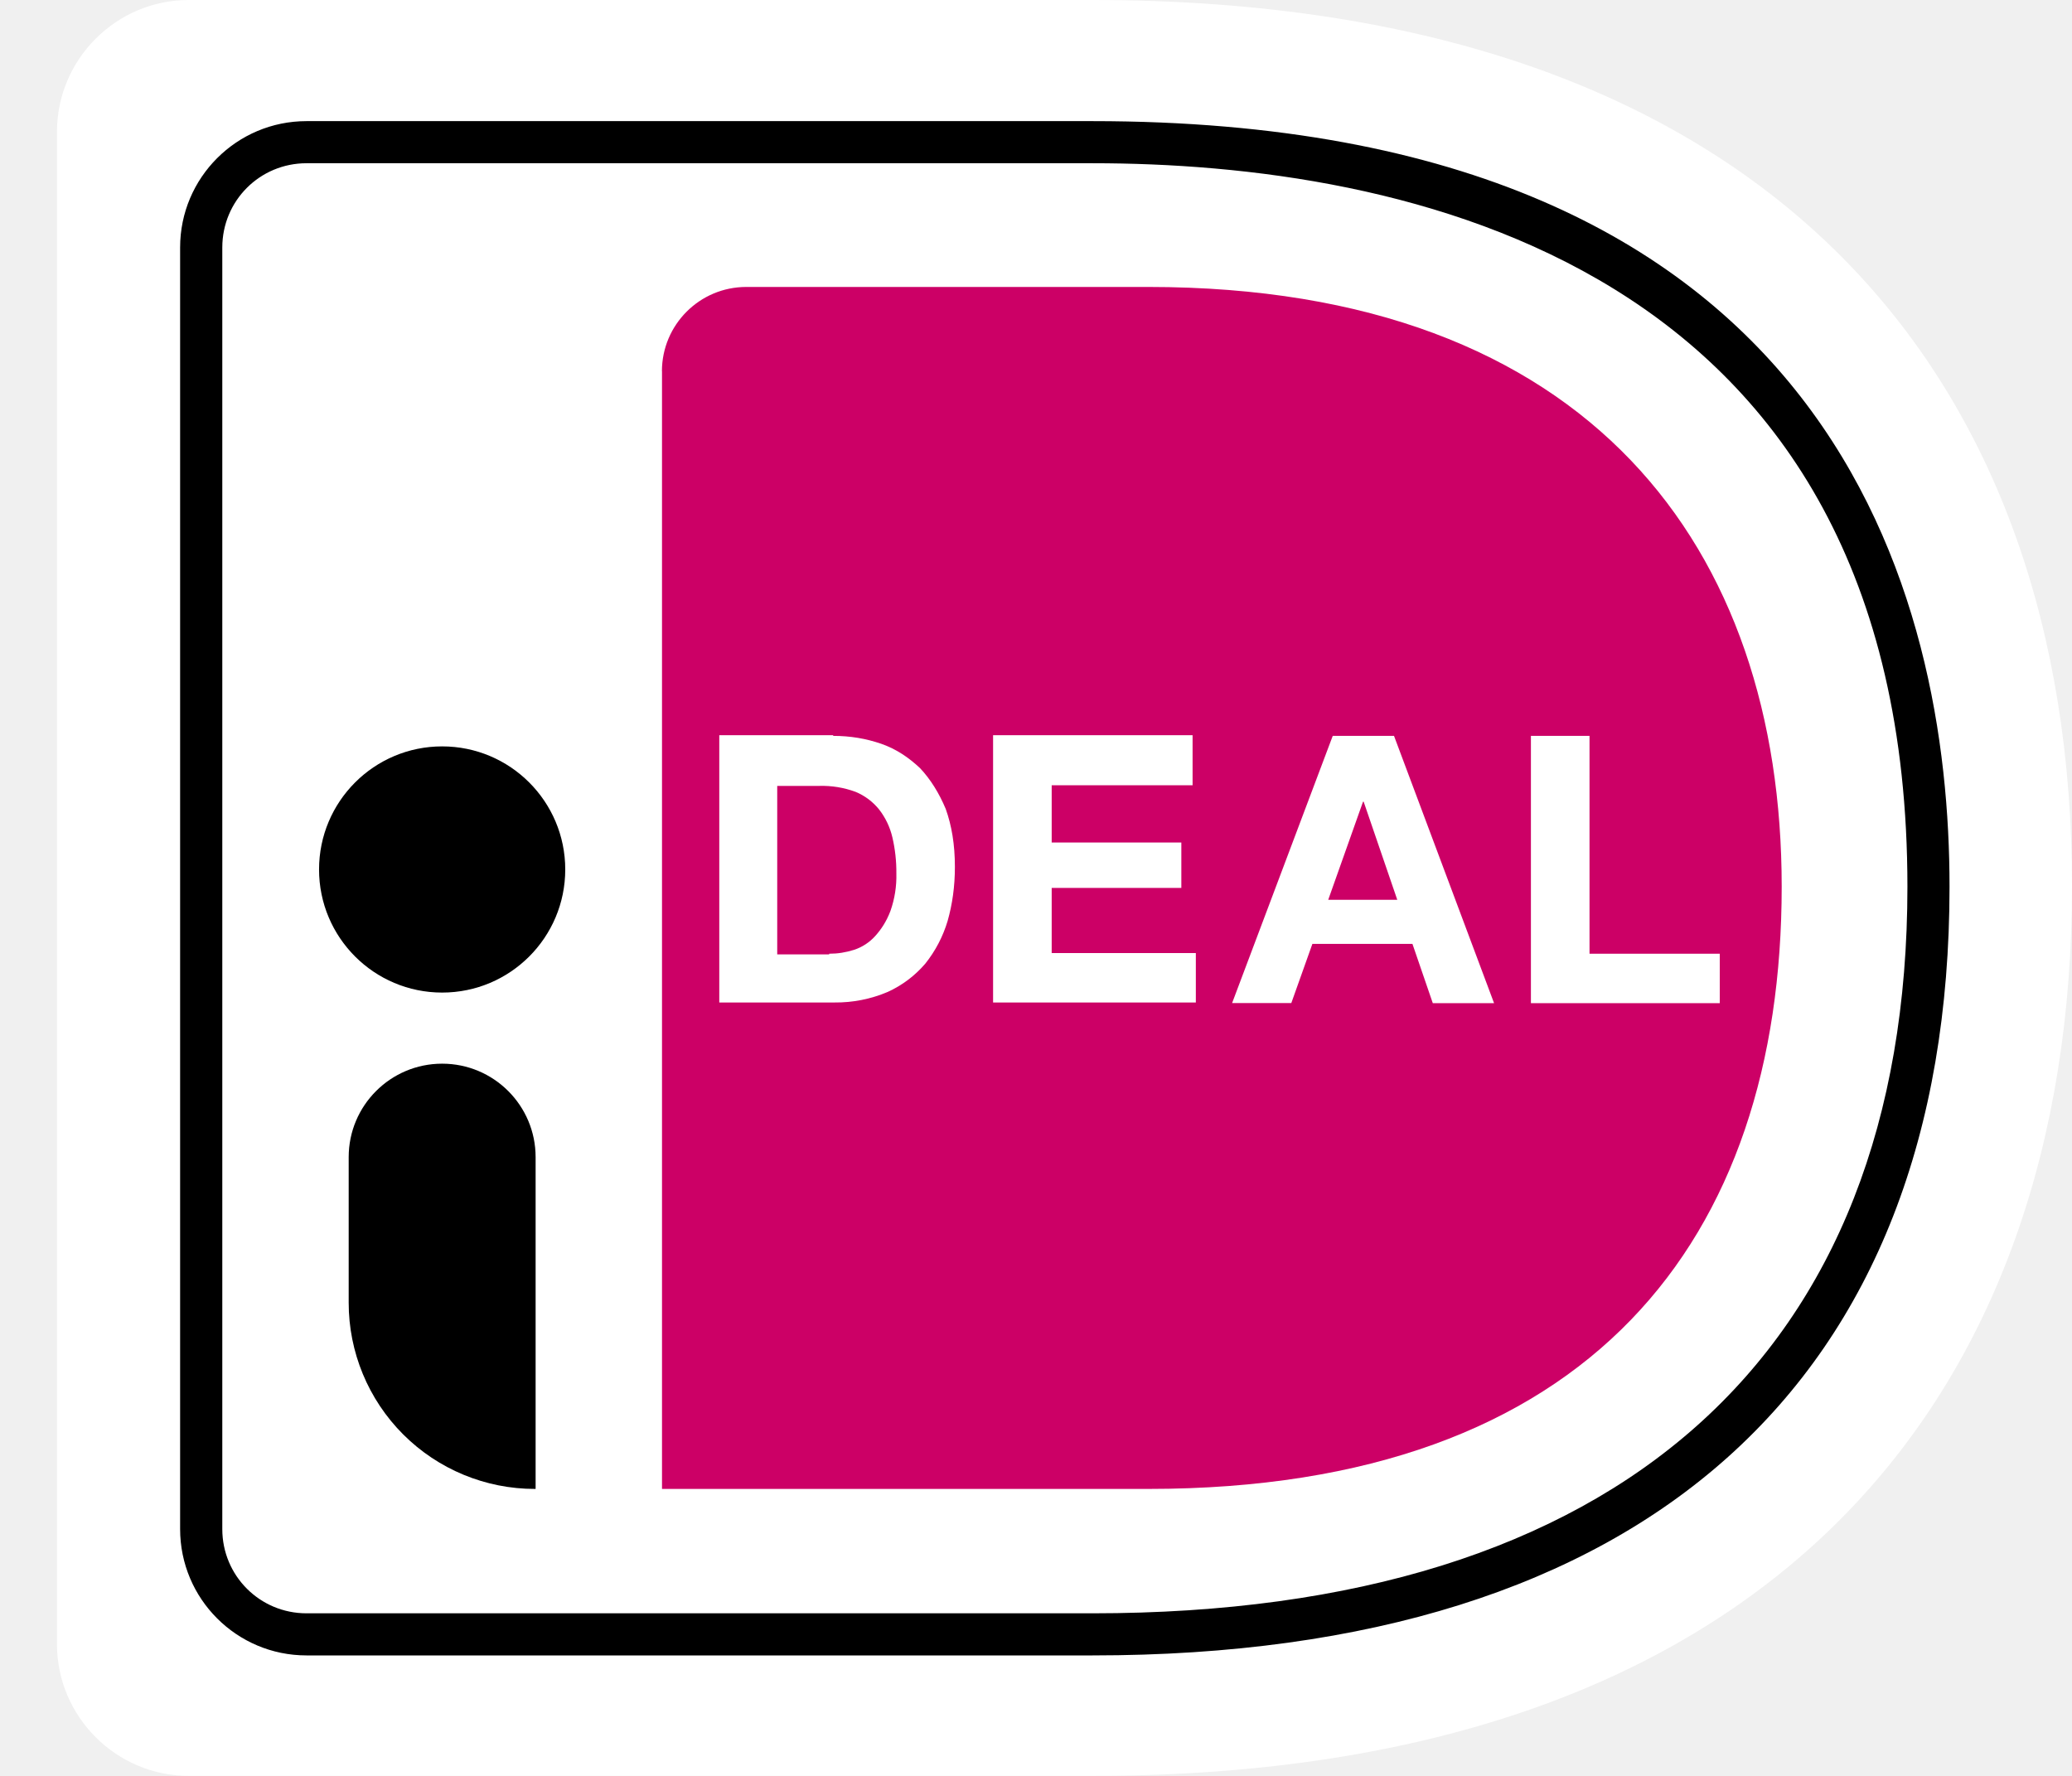
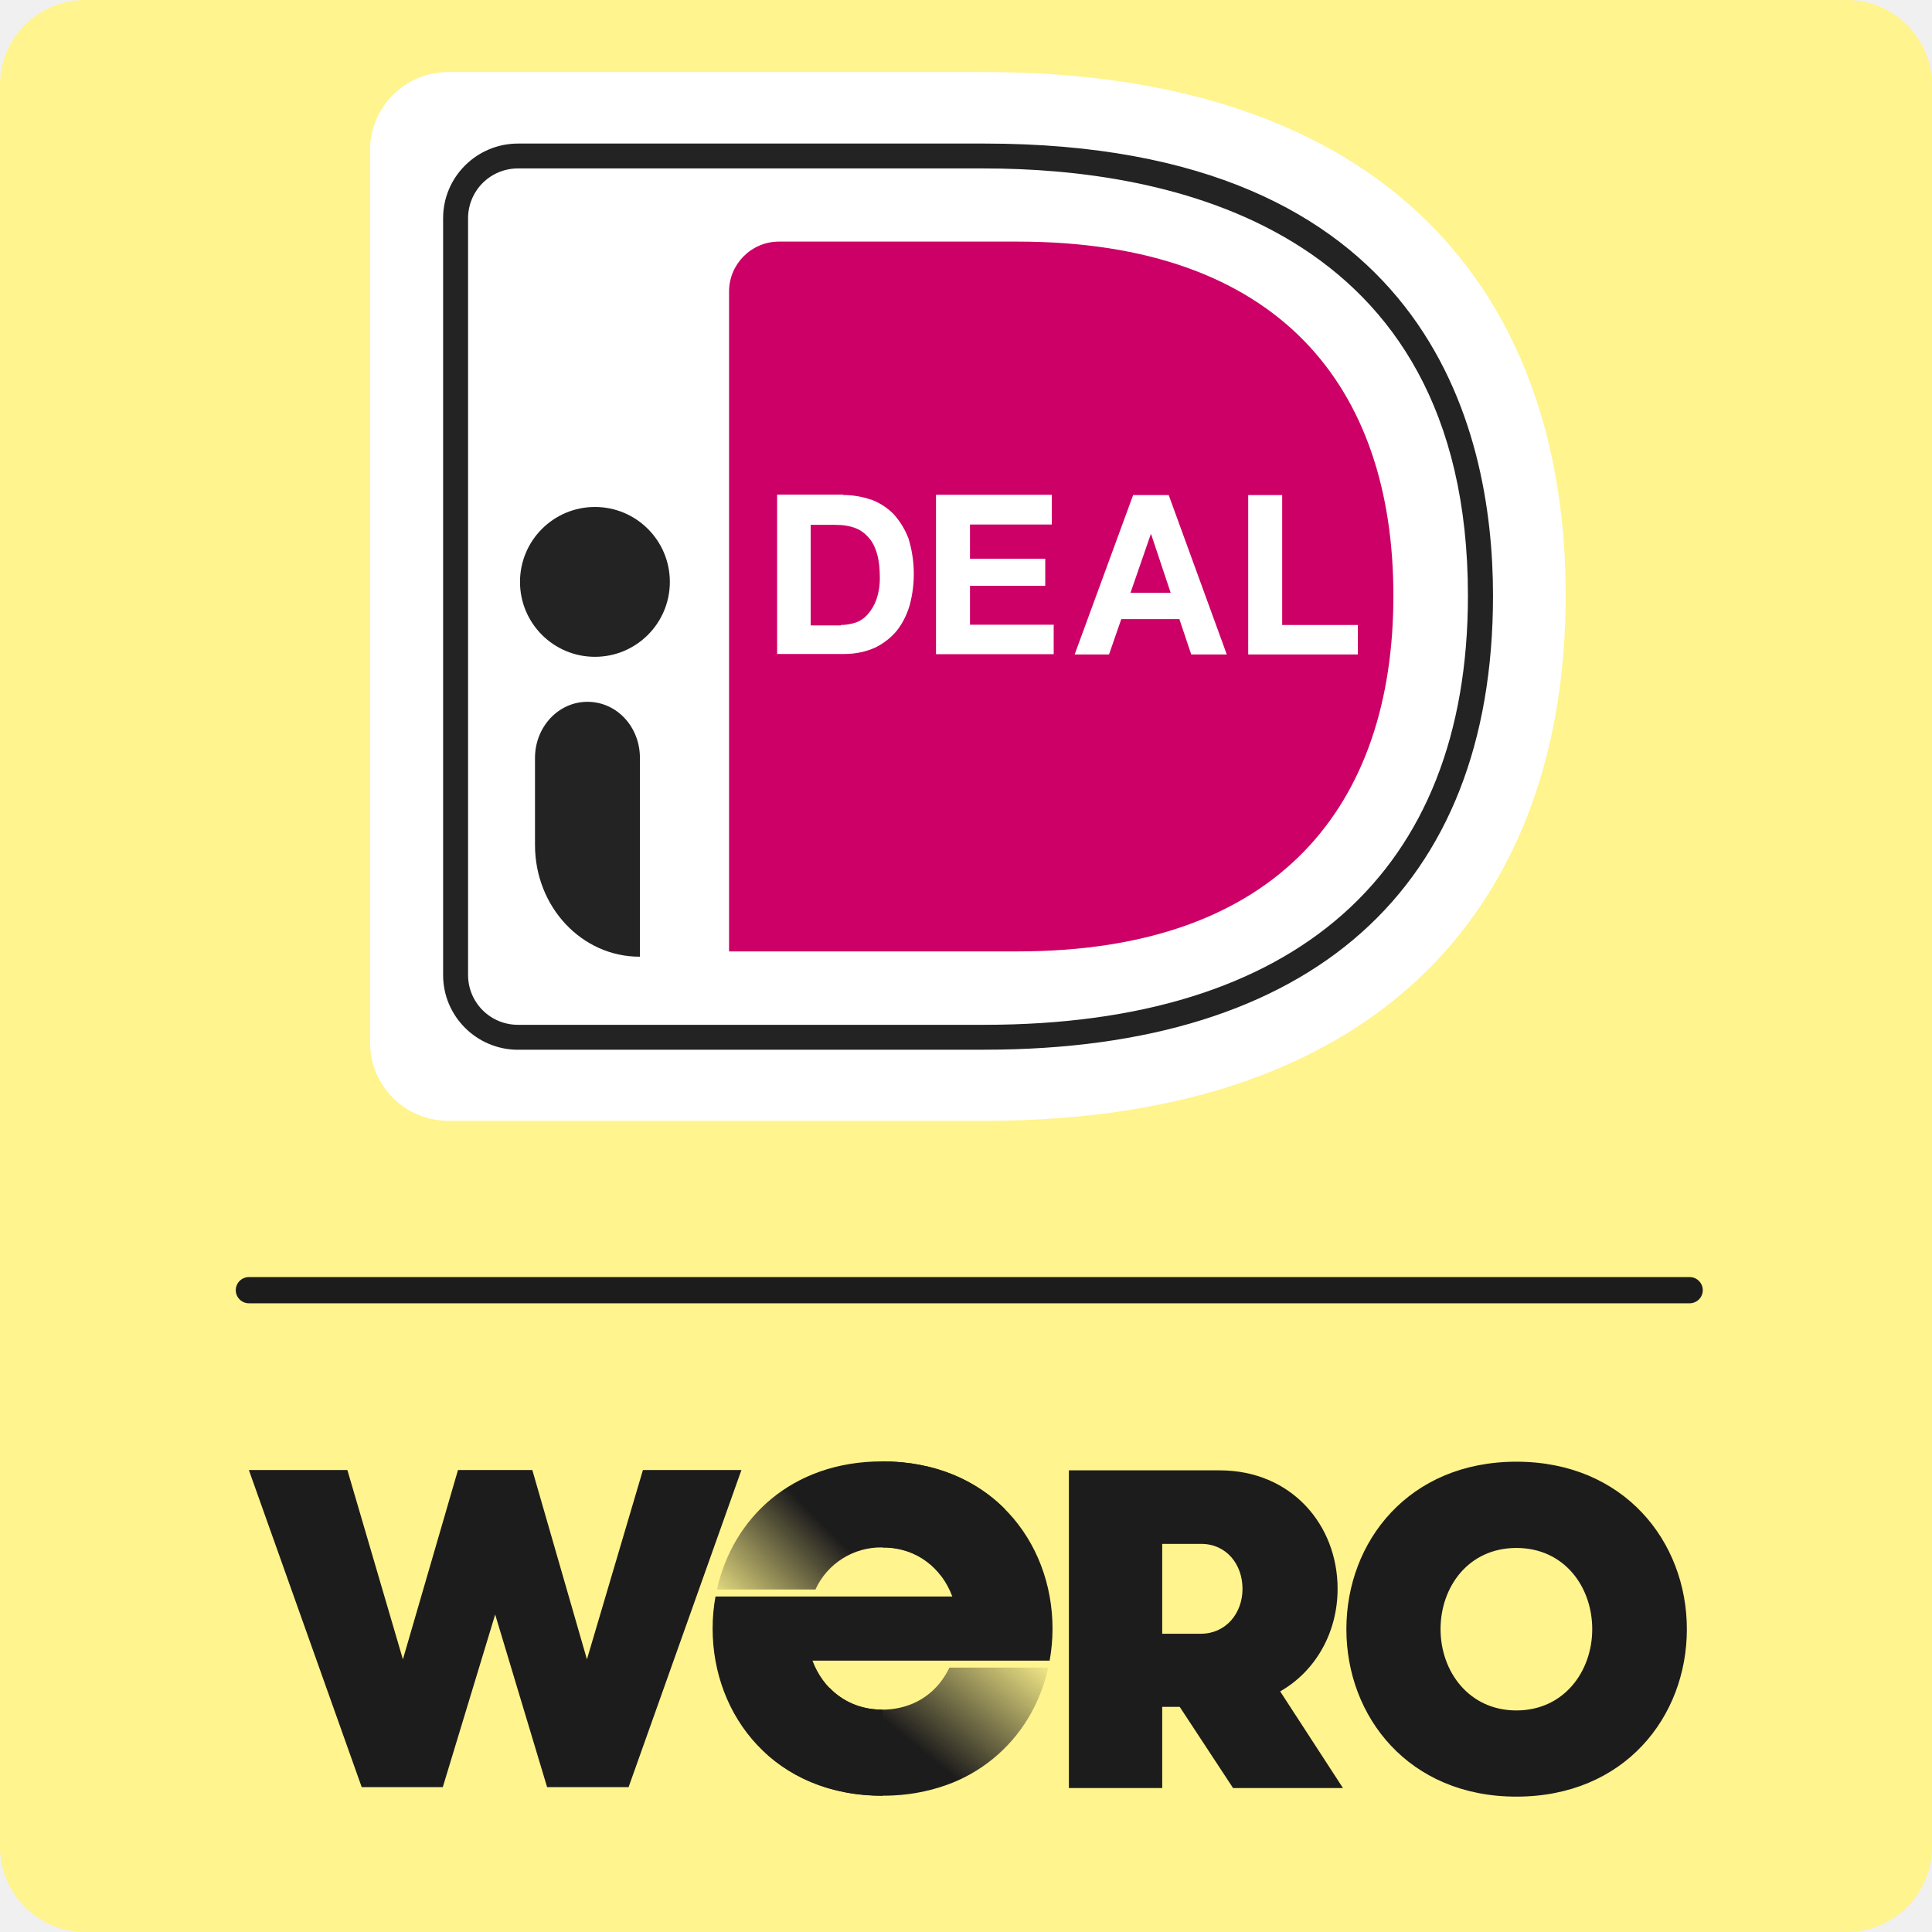
- <svg xmlns="http://www.w3.org/2000/svg" width="28" height="24" fill="none" viewBox="0 0 28 24">
-   <path fill="#fff" d="M.77 1.78v20.44c0 .98.802 1.78 1.78 1.78h12.214C23.997 24 28 18.832 28 11.973 28 5.15 23.997 0 14.764 0H2.55C1.572 0 .77.8.77 1.78Z" />
-   <path fill="#C06" d="M8.946 5.017v15.105h6.574c5.968 0 8.557-3.372 8.557-8.14 0-4.563-2.589-8.104-8.557-8.104h-5.435a1.14 1.14 0 0 0-1.14 1.139Z" />
-   <path fill="#000" d="M14.764 22.372H4.142a1.708 1.708 0 0 1-1.708-1.708V3.344c0-.942.765-1.707 1.708-1.707h10.622c10.078 0 11.581 6.484 11.581 10.345 0 6.698-4.118 10.39-11.581 10.39ZM4.142 2.206c-.631 0-1.138.507-1.138 1.139v17.32c0 .63.507 1.138 1.138 1.138h10.622c7.098 0 11.012-3.487 11.012-9.82 0-8.505-6.903-9.777-11.012-9.777H4.142Z" />
-   <path fill="#fff" d="M11.259 9.945c.231 0 .444.036.65.107.204.071.373.187.524.329.142.151.258.338.347.551.08.223.124.48.124.783 0 .267-.035.507-.098.73a1.704 1.704 0 0 1-.302.578 1.47 1.47 0 0 1-.507.382 1.792 1.792 0 0 1-.72.143H9.72V9.936h1.539v.01Zm-.054 2.944c.116 0 .223-.017.338-.053a.663.663 0 0 0 .285-.187c.08-.089.151-.195.205-.338a1.41 1.41 0 0 0 .08-.507 2.06 2.06 0 0 0-.054-.489.974.974 0 0 0-.178-.374.802.802 0 0 0-.32-.24 1.309 1.309 0 0 0-.49-.08h-.568v2.277h.702v-.008ZM16.116 10.612h-1.904v.774h1.752V12h-1.752v.88h1.948v.668h-2.74V9.936h2.696v.676ZM18.838 9.945l1.352 3.612h-.828l-.275-.801h-1.352l-.285.8h-.8l1.36-3.611h.828Zm.044 2.215-.454-1.325h-.009l-.47 1.325h.933ZM21.48 9.945v2.944h1.76v.668h-2.552V9.945h.792Z" />
-   <path fill="#000" d="M5.975 13.414a1.663 1.663 0 1 0 0-3.327 1.663 1.663 0 0 0 0 3.327ZM7.229 20.122a2.515 2.515 0 0 1-2.517-2.518v-1.966a1.262 1.262 0 1 1 2.526 0v4.484h-.009Z" />
+ <svg xmlns="http://www.w3.org/2000/svg" viewBox="0 0 295 295" width="24" height="24">
+   <defs>
+     <linearGradient id="idealwero__lg" x1="152.7" y1="50.16" x2="130.19" y2="22.59" gradientTransform="matrix(1 0 0 -1 0 296)" gradientUnits="userSpaceOnUse">
+       <stop offset=".02" stop-color="#1d1c1c" stop-opacity="0" />
+       <stop offset=".68" stop-color="#1d1c1c" />
+     </linearGradient>
+     <linearGradient id="idealwero__lg2" x1="113.43" y1="44.31" x2="136.51" y2="67.12" gradientTransform="matrix(1 0 0 -1 0 296)" gradientUnits="userSpaceOnUse">
+       <stop offset=".02" stop-color="#1d1c1c" stop-opacity="0" />
+       <stop offset=".68" stop-color="#1d1c1c" />
+     </linearGradient>
+     <style>.idealwero__cls-3,.idealwero__cls-8{stroke-width:0}.idealwero__cls-3{fill-rule:evenodd;fill:#fff}.idealwero__cls-8{fill:#fff}</style>
+   </defs>
+   <rect width="295" height="295" rx="13" ry="13" stroke-width="0" fill="#fff48d" />
+   <path class="idealwero__cls-8" d="M56.51 22.87v136.4c0 6.53 5.37 11.87 11.93 11.87h81.89c61.91 0 88.74-34.49 88.74-80.25S212.23 11 150.32 11H68.43A11.94 11.94 0 0 0 56.5 22.87Z" />
+   <path d="M111.32 44.48v100.79h44.07c40.02 0 57.37-22.5 57.37-54.31s-17.36-54.07-57.37-54.07h-36.44a7.63 7.63 0 0 0-7.63 7.6Z" stroke-width="0" fill="#c06" />
+   <path d="M79.11 160.28h71.21c50.04 0 77.65-24.63 77.65-69.33 0-25.76-10.08-69.03-77.65-69.03H79.11c-6.32 0-11.45 5.1-11.45 11.4v115.57c0 6.29 5.13 11.4 11.45 11.4ZM71.47 33.32a7.6 7.6 0 0 1 7.63-7.6h71.21c27.55 0 73.83 8.49 73.83 65.23 0 42.26-26.24 65.53-73.83 65.53H79.1a7.6 7.6 0 0 1-7.63-7.6z" stroke-width="0" fill-rule="evenodd" fill="#232323" />
+   <path class="idealwero__cls-3" d="M133.01 76.3a13 13 0 0 0-4.26-.72v-.06h-10.09v24.34h10.21c1.81 0 3.38-.36 4.72-.96a10 10 0 0 0 3.33-2.58q1.3-1.64 1.98-3.9a18.5 18.5 0 0 0-.18-10.2 12 12 0 0 0-2.27-3.72 9.5 9.5 0 0 0-3.44-2.22Zm-2.4 18.77c-.76.24-1.46.36-2.22.36v.06h-4.61V80.14h3.73q1.9 0 3.21.54c.88.36 1.57.96 2.1 1.62s.93 1.56 1.17 2.52.35 2.1.35 3.3a10 10 0 0 1-.52 3.42 7 7 0 0 1-1.34 2.28 4.4 4.4 0 0 1-1.87 1.26Z" />
+   <path class="idealwero__cls-8" d="M160.6 75.59v4.5h-12.49v5.22h11.49v4.14h-11.49v5.94h12.78v4.5h-17.97V75.55h17.68v.06Z" />
+   <path class="idealwero__cls-3" d="m187.32 99.93-8.87-24.34h-5.43l-8.93 24.34h5.25l1.87-5.4h8.87l1.81 5.4zm-11.55-18.35 2.98 8.93h-6.13l3.09-8.93z" />
+   <path class="idealwero__cls-8" d="M195.78 75.58v19.85h11.55v4.5h-16.74V75.59h5.19Z" />
+   <path d="M90.84 100.29a11.44 11.44 0 1 0 0-22.88 11.44 11.44 0 0 0 0 22.88m6.81 45.79c-8.86 0-15.96-7.65-15.96-17.05v-13.31c0-4.7 3.55-8.56 8.01-8.56s8.01 3.8 8.01 8.56v30.36z" stroke-width="0" fill="#232323" />
+   <path d="M258 199H38c-1.1 0-2-.9-2-2s.9-2 2-2h220c1.1 0 2 .9 2 2s-.9 2-2 2m-62.53 59.26c5.48-3.12 8.77-9.08 8.77-15.66 0-9.77-7.06-18.09-18.02-18.09h-23.01v48.51h14.25v-12.4h2.67l8.15 12.4h16.78zm-12.12-8.8h-5.89v-13.72h5.96c3.84 0 6.3 3.12 6.3 6.86s-2.54 6.86-6.37 6.86m22.23-.7c0-13.38 9.52-25.57 25.96-25.57s26.03 12.2 26.03 25.57-9.52 25.57-26.03 25.57c-16.44 0-25.96-12.2-25.96-25.57m37.54 0c0-6.45-4.25-12.4-11.58-12.4s-11.58 5.96-11.58 12.4 4.32 12.41 11.58 12.41 11.58-5.96 11.58-12.41m-144.95-24.3-8.55 28.91-8.34-28.91H69.93l-8.41 28.91-8.48-28.91H38l17.23 48.42h12.38l8-26.36 7.93 26.36h12.44l17.23-48.42zm36.6 36.59h-.04c-5.33 0-9.07-3.22-10.67-7.48h36.21q.44-2.4.44-4.9c0-13.34-9.49-25.51-25.95-25.52v13.14c5.36.01 9.06 3.23 10.65 7.48h-36.16q-.44 2.4-.44 4.9c0 13.35 9.5 25.53 25.91 25.53h.04z" stroke-width="0" fill="#1d1c1c" />
+   <path d="M134.73 274.19q.83 0 1.65-.04a28 28 0 0 0 9.06-1.94 24 24 0 0 0 12.05-10.72 26 26 0 0 0 2.57-6.86h-15.09q-.47.97-1.08 1.83a10.7 10.7 0 0 1-4.48 3.65 12 12 0 0 1-4.67.94c-3.4 0-6.14-1.31-8.1-3.36l-9.81 9.92c4.36 4.03 10.41 6.57 17.91 6.57Z" fill="url(#idealwero__lg)" stroke-width="0" />
+   <path d="M134.73 223.14c-13.92 0-22.87 8.76-25.26 19.56h15.04a11 11 0 0 1 10.22-6.42 10.9 10.9 0 0 1 8.88 4.22l9.9-10.01c-4.42-4.48-10.78-7.35-18.77-7.35Z" stroke-width="0" fill="url(#idealwero__lg2)" />
</svg>
